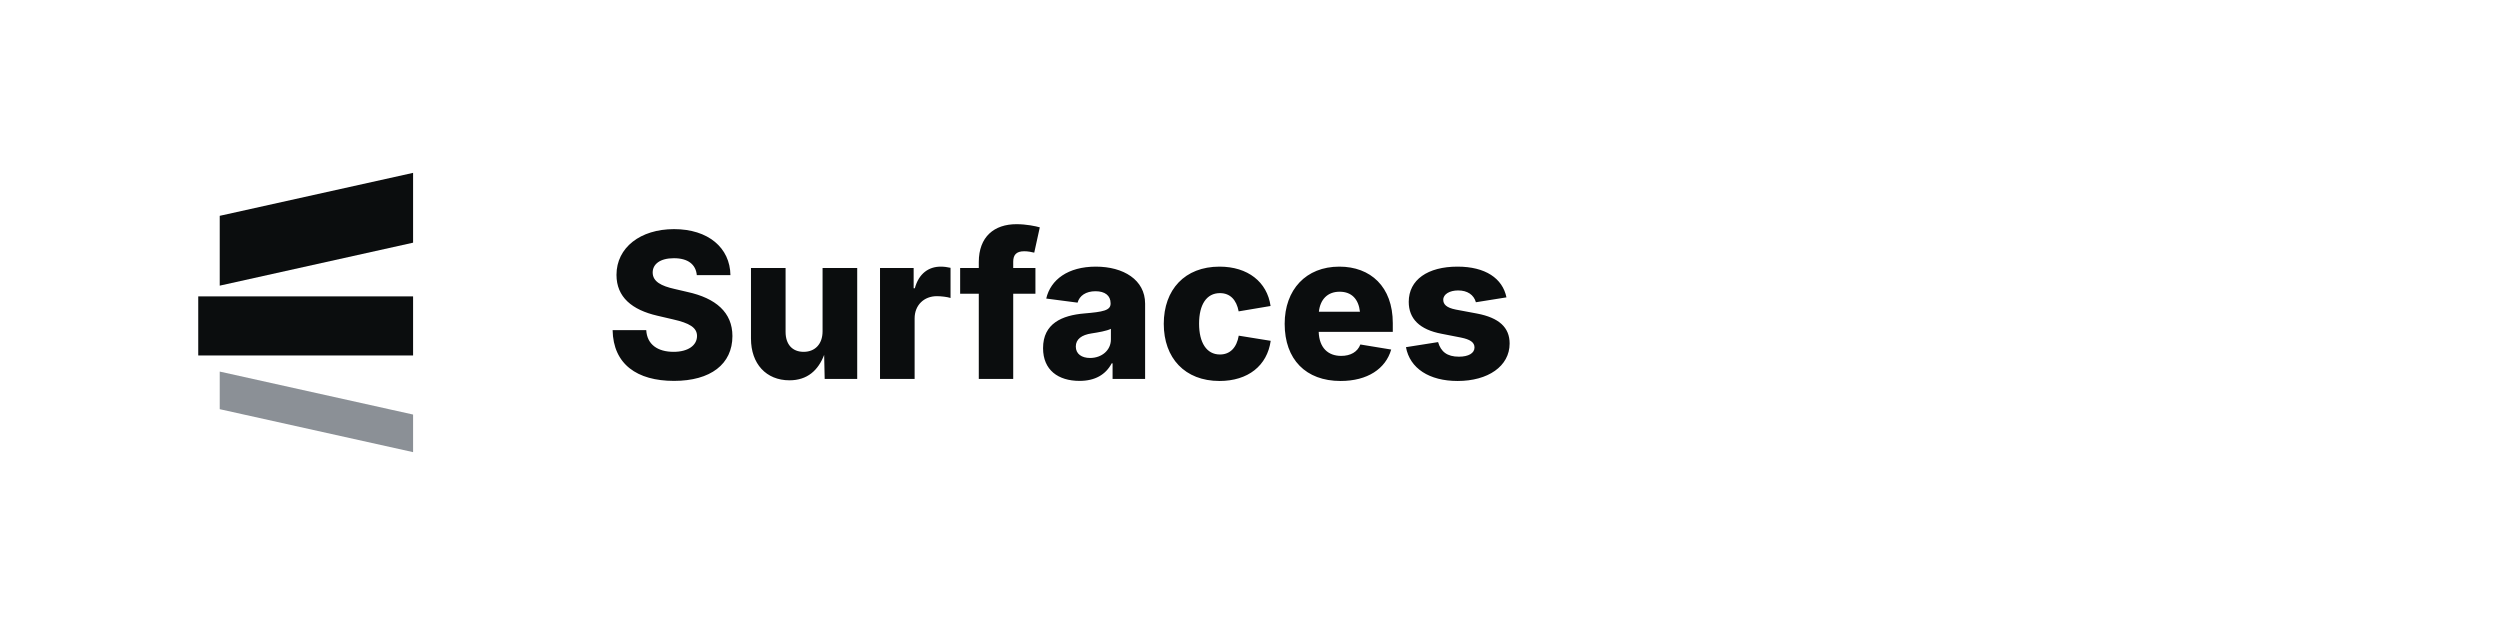
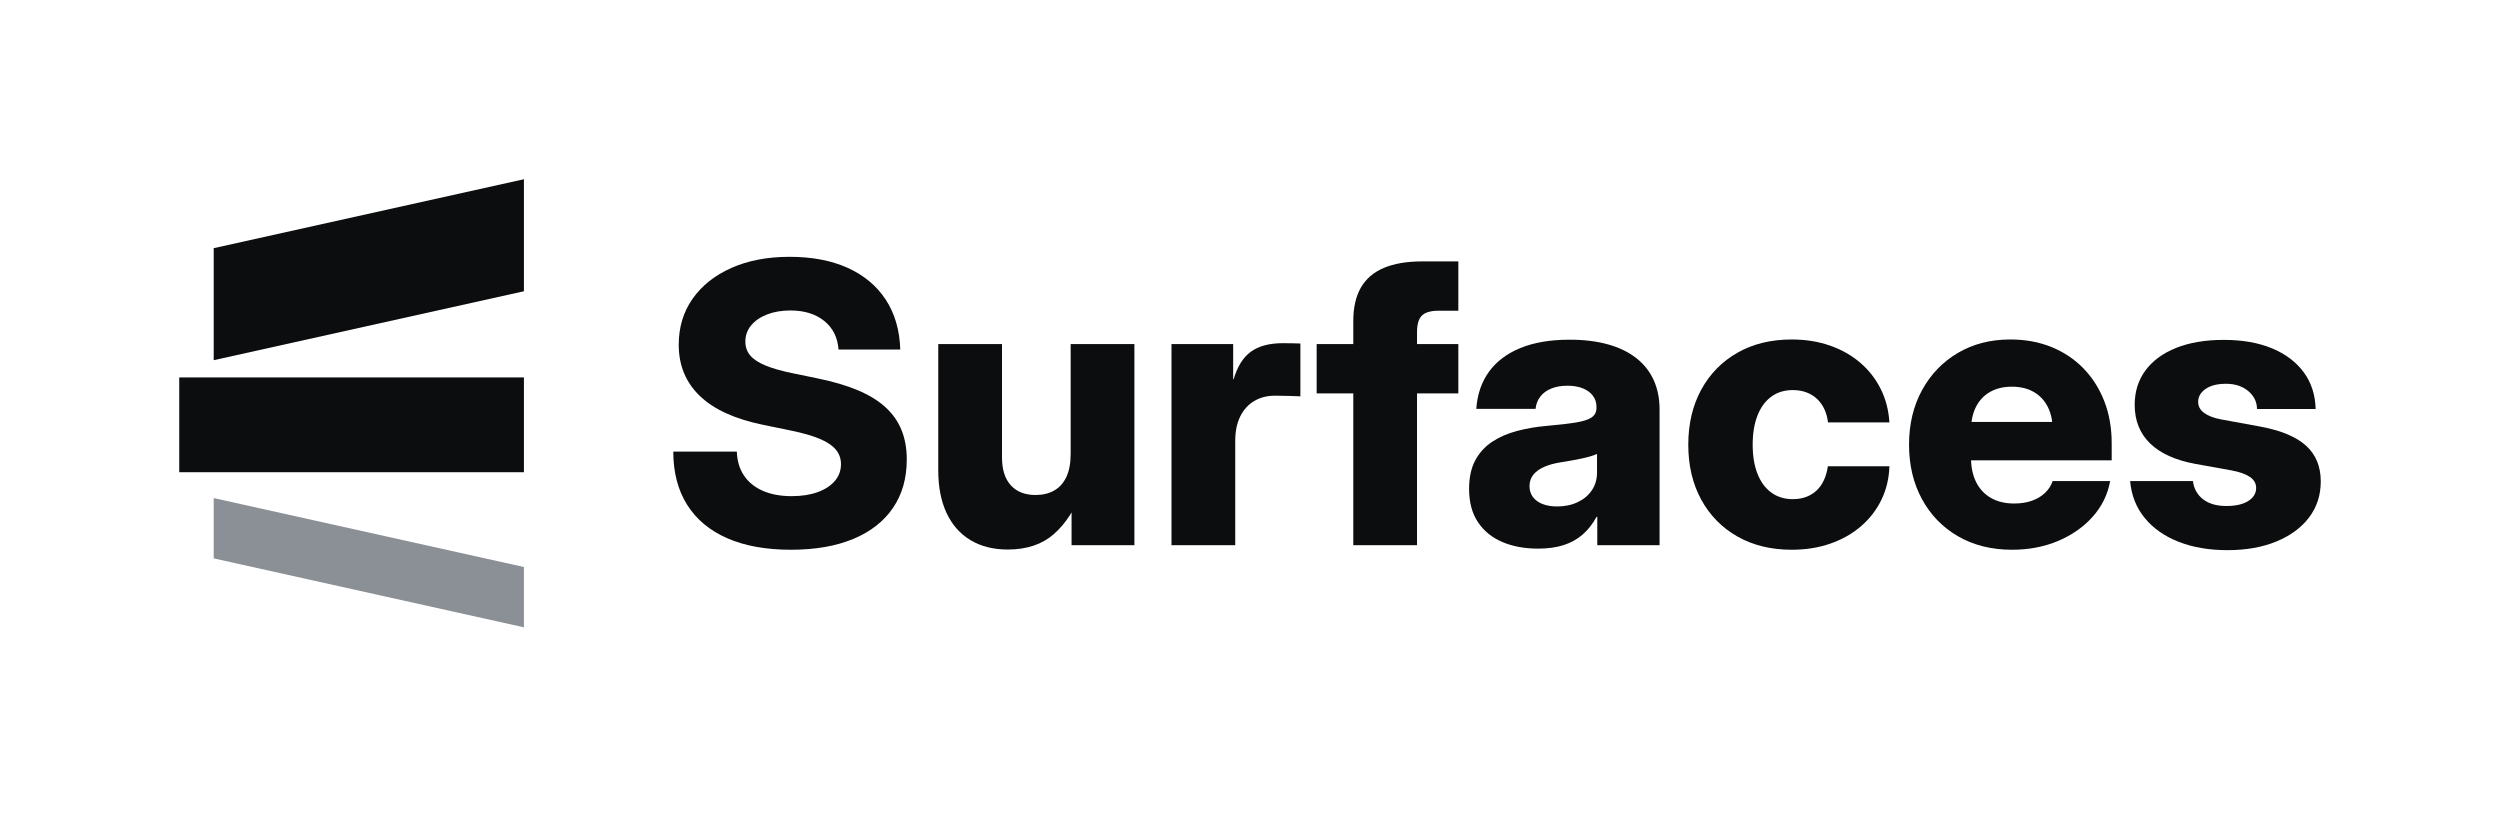
- <svg xmlns="http://www.w3.org/2000/svg" width="1280" height="320" viewBox="0 0 1280 320" role="img" aria-labelledby="title desc">
-   <g transform="translate(74 72) scale(2.75)" shape-rendering="geometricPrecision">
+ <svg xmlns="http://www.w3.org/2000/svg" width="334.753" height="109" viewBox="0 0 334.753 109" role="img" aria-labelledby="title" data-font-family="Inter" data-font-weight="780" data-font-optical-size="32" data-mark-height="60" data-cap-height="38" data-ink-gap="20">
+   <g data-role="mark" transform="translate(12.46154 17.07692) scale(1.153846)">
    <polygon points="14,14 50,6 50,19 14,27" fill="#0B0D0E" />
    <polygon points="10,29 50,29 50,40 10,40" fill="#0B0D0E" />
    <polygon points="14,43 50,51 50,58 14,50" fill="#8B9096" />
  </g>
-   <text x="310" y="194" fill="#0B0D0E" font-family="Geist, Inter, Arial, sans-serif" font-size="104" font-weight="780" letter-spacing="0">Surfaces</text>
+   <g data-role="wordmark" fill="#0B0D0E" transform="translate(88.42041 73) scale(0.8161074)">
+     <path d="M21.432 0.75 Q15.296 0.75 10.979 -1.138 Q6.661 -3.027 4.392 -6.636 Q2.124 -10.246 2.124 -15.358 L12.551 -15.358 Q12.618 -13.075 13.718 -11.434 Q14.817 -9.792 16.813 -8.918 Q18.81 -8.044 21.544 -8.044 Q23.988 -8.044 25.799 -8.698 Q27.61 -9.351 28.625 -10.535 Q29.639 -11.718 29.639 -13.301 Q29.639 -14.657 28.8 -15.669 Q27.961 -16.681 26.18 -17.435 Q24.399 -18.189 21.562 -18.777 L16.768 -19.768 Q9.911 -21.182 6.464 -24.5 Q3.017 -27.818 3.017 -32.881 Q3.017 -37.204 5.303 -40.445 Q7.59 -43.687 11.685 -45.5 Q15.78 -47.312 21.205 -47.312 Q26.743 -47.312 30.757 -45.491 Q34.771 -43.669 36.995 -40.263 Q39.219 -36.856 39.366 -32.097 L29.239 -32.097 Q29.012 -35.084 26.886 -36.797 Q24.761 -38.509 21.331 -38.509 Q19.181 -38.509 17.513 -37.856 Q15.845 -37.203 14.897 -36.059 Q13.95 -34.916 13.95 -33.409 Q13.95 -32.088 14.73 -31.147 Q15.511 -30.207 17.2 -29.5 Q18.889 -28.793 21.57 -28.24 L25.755 -27.375 Q29.586 -26.598 32.366 -25.433 Q35.146 -24.268 36.932 -22.638 Q38.718 -21.009 39.575 -18.879 Q40.433 -16.749 40.433 -14.065 Q40.433 -9.43 38.167 -6.11 Q35.901 -2.791 31.645 -1.02 Q27.39 0.75 21.432 0.75 Z" />
+     <path d="M57.009 0.714 Q53.45 0.714 50.886 -0.828 Q48.321 -2.371 46.96 -5.281 Q45.599 -8.192 45.599 -12.276 L45.599 -33 L56.058 -33 L56.058 -14.396 Q56.058 -11.413 57.505 -9.823 Q58.952 -8.233 61.566 -8.233 Q63.301 -8.233 64.599 -8.956 Q65.896 -9.678 66.609 -11.179 Q67.323 -12.68 67.323 -14.985 L67.323 -33 L77.781 -33 L77.781 0 L67.47 0 L67.47 -8.783 L69.059 -8.783 Q67.501 -4.435 64.611 -1.86 Q61.72 0.714 57.009 0.714 Z" />
+     <path d="M83.866 0 L83.866 -33 L93.985 -33 L93.985 -27.231 L94.066 -27.231 Q94.972 -30.353 96.896 -31.747 Q98.82 -33.142 102.138 -33.142 Q102.991 -33.142 103.689 -33.124 Q104.388 -33.106 105.014 -33.089 L105.014 -24.42 Q104.455 -24.447 103.229 -24.487 Q102.003 -24.526 100.824 -24.526 Q98.922 -24.526 97.449 -23.66 Q95.976 -22.794 95.151 -21.136 Q94.325 -19.478 94.325 -17.09 L94.325 0 Z" />
+     <path d="M130.928 -33 L130.928 -24.902 L107.683 -24.902 L107.683 -33 Z M113.693 0 L113.693 -36.772 Q113.693 -40.086 114.934 -42.253 Q116.175 -44.419 118.699 -45.491 Q121.223 -46.562 125.065 -46.562 Q126.897 -46.562 128.571 -46.562 Q130.244 -46.562 130.928 -46.562 L130.928 -38.465 Q130.49 -38.465 129.461 -38.465 Q128.432 -38.465 127.668 -38.465 Q125.754 -38.465 124.953 -37.67 Q124.152 -36.876 124.152 -34.975 L124.152 0 Z" />
+     <path d="M144.015 0.567 Q140.711 0.567 138.162 -0.513 Q135.613 -1.593 134.153 -3.772 Q132.694 -5.95 132.694 -9.231 Q132.694 -12.03 133.702 -13.912 Q134.711 -15.794 136.481 -16.967 Q138.251 -18.139 140.577 -18.748 Q142.903 -19.358 145.506 -19.581 Q148.483 -19.839 150.262 -20.136 Q152.041 -20.434 152.817 -20.978 Q153.594 -21.523 153.594 -22.527 L153.594 -22.705 Q153.594 -23.735 153.014 -24.51 Q152.435 -25.285 151.376 -25.724 Q150.317 -26.163 148.832 -26.163 Q147.312 -26.163 146.173 -25.699 Q145.034 -25.236 144.379 -24.382 Q143.723 -23.528 143.598 -22.364 L133.873 -22.364 Q134.119 -25.91 135.95 -28.448 Q137.781 -30.987 141.118 -32.351 Q144.456 -33.714 149.191 -33.714 Q152.737 -33.714 155.49 -32.944 Q158.243 -32.174 160.13 -30.692 Q162.017 -29.21 162.981 -27.087 Q163.946 -24.964 163.946 -22.258 L163.946 0 L153.728 0 L153.728 -4.643 L153.603 -4.643 Q152.652 -2.896 151.316 -1.738 Q149.981 -0.579 148.185 -0.006 Q146.389 0.567 144.015 0.567 Z M147.137 -6.353 Q149.022 -6.353 150.505 -7.055 Q151.988 -7.757 152.836 -9.006 Q153.684 -10.254 153.684 -11.918 L153.684 -14.969 Q153.26 -14.777 152.655 -14.594 Q152.051 -14.412 151.284 -14.244 Q150.517 -14.077 149.608 -13.914 Q148.698 -13.751 147.672 -13.586 Q146.213 -13.359 145.069 -12.873 Q143.926 -12.386 143.266 -11.601 Q142.606 -10.816 142.606 -9.68 Q142.606 -8.641 143.177 -7.889 Q143.748 -7.138 144.764 -6.746 Q145.781 -6.353 147.137 -6.353 Z" />
+     <path d="M185.625 0.75 Q180.548 0.75 176.725 -1.42 Q172.903 -3.589 170.78 -7.475 Q168.657 -11.361 168.657 -16.482 Q168.657 -21.612 170.78 -25.507 Q172.903 -29.402 176.725 -31.576 Q180.548 -33.75 185.625 -33.75 Q189.019 -33.75 191.88 -32.756 Q194.74 -31.763 196.859 -29.947 Q198.978 -28.132 200.224 -25.646 Q201.47 -23.161 201.657 -20.147 L191.583 -20.147 Q191.436 -21.347 190.983 -22.32 Q190.531 -23.292 189.788 -23.993 Q189.046 -24.693 188.045 -25.07 Q187.044 -25.447 185.804 -25.447 Q183.739 -25.447 182.266 -24.359 Q180.792 -23.271 180.007 -21.264 Q179.223 -19.257 179.223 -16.482 Q179.223 -13.739 180.007 -11.73 Q180.792 -9.721 182.273 -8.637 Q183.753 -7.553 185.804 -7.553 Q187.044 -7.553 188.036 -7.932 Q189.028 -8.312 189.753 -9.012 Q190.478 -9.712 190.93 -10.712 Q191.383 -11.711 191.556 -12.943 L201.657 -12.943 Q201.559 -9.946 200.347 -7.449 Q199.135 -4.953 197 -3.111 Q194.865 -1.269 191.971 -0.259 Q189.077 0.75 185.625 0.75 Z" />
+     <path d="M221.779 0.75 Q216.734 0.75 212.92 -1.458 Q209.107 -3.665 206.992 -7.567 Q204.878 -11.469 204.878 -16.482 Q204.878 -21.536 207.008 -25.431 Q209.137 -29.326 212.882 -31.538 Q216.626 -33.75 221.493 -33.75 Q225.199 -33.75 228.244 -32.511 Q231.29 -31.272 233.505 -28.993 Q235.719 -26.714 236.923 -23.598 Q238.127 -20.482 238.127 -16.729 L238.127 -13.917 L208.317 -13.917 L208.317 -20.225 L233.211 -20.225 L228.446 -18.899 Q228.446 -21.111 227.635 -22.701 Q226.823 -24.29 225.329 -25.146 Q223.835 -26.002 221.739 -26.002 Q219.675 -26.002 218.174 -25.146 Q216.673 -24.29 215.862 -22.701 Q215.05 -21.111 215.05 -18.899 L215.05 -14.3 Q215.05 -12.035 215.886 -10.35 Q216.722 -8.665 218.313 -7.751 Q219.903 -6.837 222.136 -6.837 Q223.764 -6.837 225.042 -7.292 Q226.32 -7.747 227.19 -8.578 Q228.06 -9.409 228.448 -10.524 L237.877 -10.524 Q237.275 -7.211 235.015 -4.675 Q232.755 -2.139 229.332 -0.694 Q225.909 0.75 221.779 0.75 Z" />
+     <path d="M257.121 0.817 Q252.605 0.817 249.115 -0.552 Q245.625 -1.92 243.541 -4.47 Q241.458 -7.02 241.15 -10.524 L251.456 -10.524 Q251.693 -8.638 253.114 -7.534 Q254.534 -6.43 256.951 -6.43 Q259.247 -6.43 260.538 -7.252 Q261.829 -8.075 261.829 -9.39 Q261.829 -10.504 260.79 -11.204 Q259.75 -11.904 257.778 -12.27 L251.839 -13.34 Q246.976 -14.233 244.438 -16.688 Q241.9 -19.144 241.9 -23.029 Q241.9 -26.266 243.661 -28.662 Q245.423 -31.058 248.708 -32.37 Q251.993 -33.683 256.531 -33.683 Q261.087 -33.683 264.426 -32.297 Q267.764 -30.91 269.631 -28.378 Q271.498 -25.847 271.592 -22.342 L261.974 -22.342 Q261.943 -24.117 260.517 -25.298 Q259.092 -26.48 256.889 -26.48 Q254.73 -26.48 253.522 -25.627 Q252.314 -24.773 252.314 -23.521 Q252.314 -22.429 253.275 -21.714 Q254.236 -20.998 255.962 -20.659 L262.528 -19.454 Q267.613 -18.508 270.022 -16.318 Q272.431 -14.129 272.431 -10.455 Q272.431 -7.079 270.506 -4.544 Q268.581 -2.01 265.129 -0.596 Q261.677 0.817 257.121 0.817 Z" />
+   </g>
</svg>
